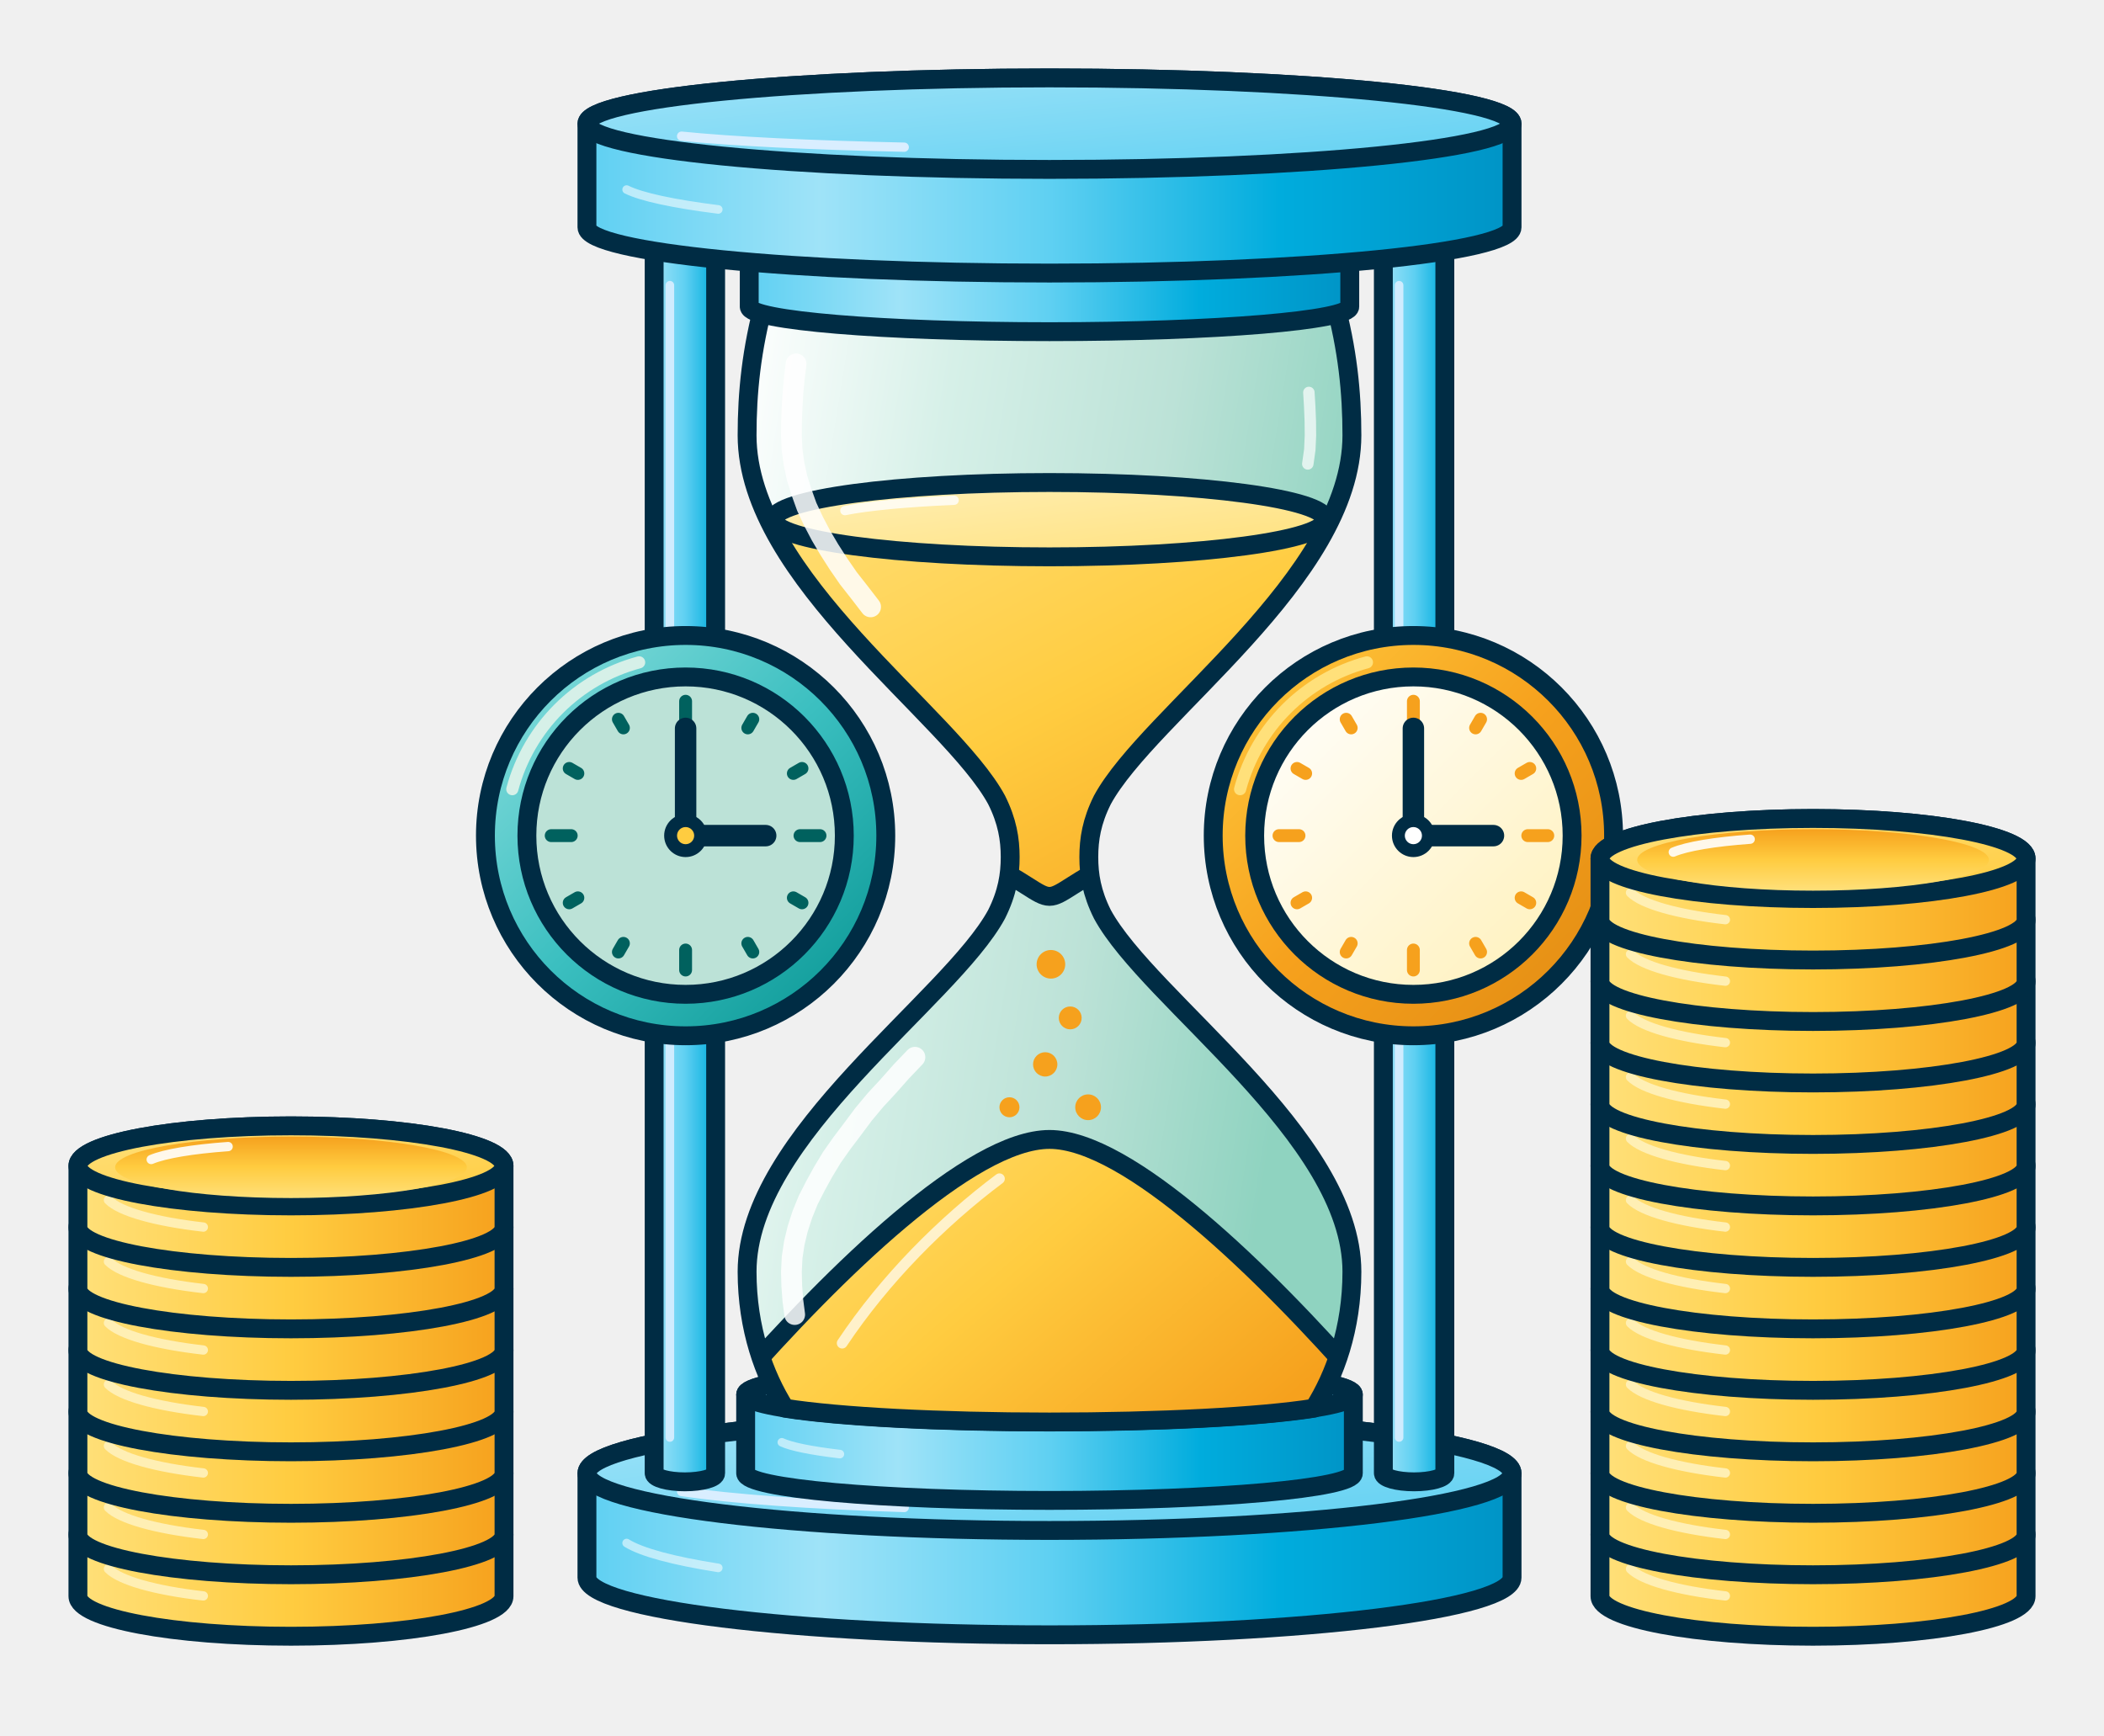
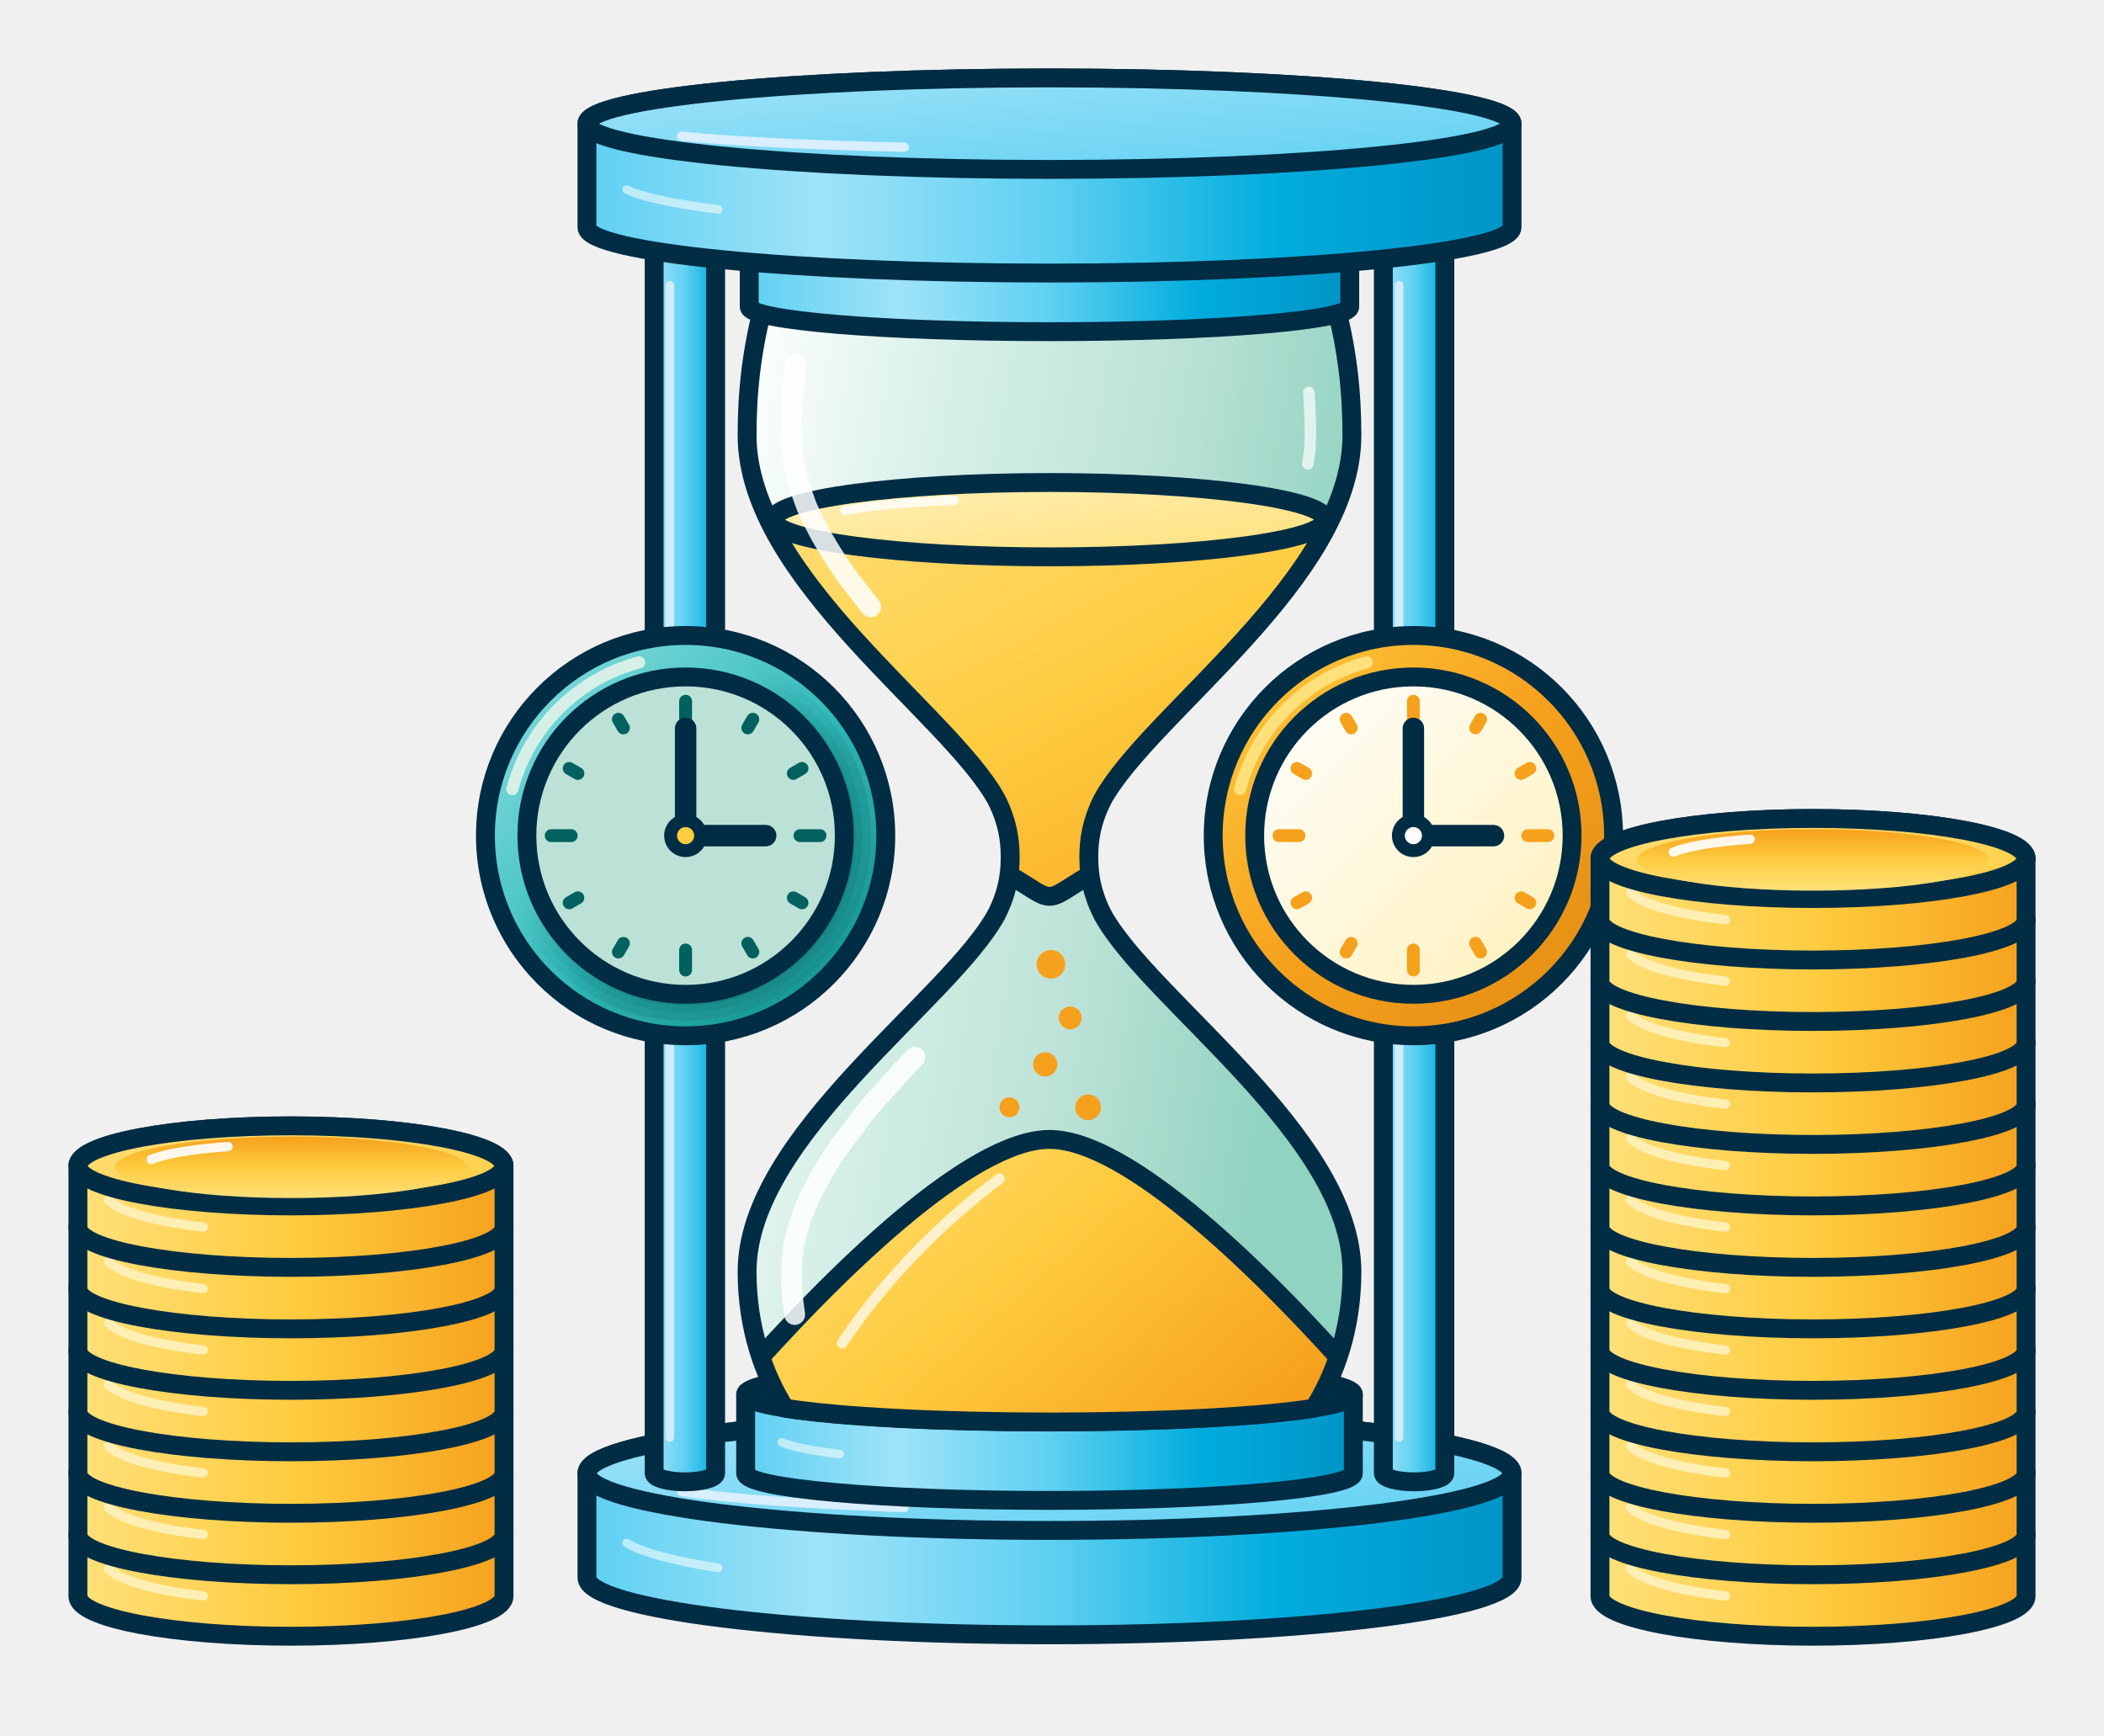
<svg xmlns="http://www.w3.org/2000/svg" viewBox="533 51 2943 2428" width="2943" height="2428">
  <defs>
    <linearGradient id="hourglass-B-frameSide" x1="0" y1="0" x2="1" y2="0">
      <stop offset="0.00" stop-color="#5fd0f2" />
      <stop offset="0.25" stop-color="#9fe3f8" />
      <stop offset="0.50" stop-color="#5fd0f2" />
      <stop offset="0.75" stop-color="#00acdd" />
      <stop offset="1.00" stop-color="#0094c6" />
    </linearGradient>
    <linearGradient id="hourglass-B-frameTop" x1="0" y1="0" x2="1" y2="1">
      <stop offset="0.00" stop-color="#9fe3f8" />
      <stop offset="1.00" stop-color="#5fd0f2" />
    </linearGradient>
    <linearGradient id="hourglass-B-post" x1="0" y1="0" x2="1" y2="0">
      <stop offset="0.00" stop-color="#9fe3f8" />
      <stop offset="0.50" stop-color="#5fd0f2" />
      <stop offset="1.00" stop-color="#00acdd" />
    </linearGradient>
    <clipPath id="hourglass-B-glassclip">
      <path d="M2399,470 C2418,540 2424,600 2424,660 C2424,860 2140,1050 2075,1170 C2060,1200 2056,1225 2056,1250 C2056,1275 2060,1300 2075,1330 C2140,1450 2424,1640 2424,1830 C2424,1910 2400,1975 2371,2021 A425,38 0 0 1 1631,2021 C1602,1975 1578,1910 1578,1830 C1578,1640 1862,1450 1927,1330 C1942,1300 1946,1275 1946,1250 C1946,1225 1942,1200 1927,1170 C1862,1050 1578,860 1578,660 C1578,600 1584,540 1603,470 Z" />
    </clipPath>
    <linearGradient id="hourglass-B-glass" x1="0" y1="0" x2="1" y2="0.3">
      <stop offset="0.00" stop-color="#ffffff" />
      <stop offset="0.33" stop-color="#d6f0e8" />
      <stop offset="0.67" stop-color="#bce2d7" />
      <stop offset="1.00" stop-color="#8fd3c0" />
    </linearGradient>
    <linearGradient id="hourglass-B-sand" x1="0" y1="0" x2="1" y2="1">
      <stop offset="0.00" stop-color="#ffe07a" />
      <stop offset="0.50" stop-color="#ffcc40" />
      <stop offset="1.00" stop-color="#f6a11d" />
    </linearGradient>
    <linearGradient id="hourglass-B-sandTop" x1="0" y1="0" x2="1" y2="1">
      <stop offset="0.00" stop-color="#fff0b8" />
      <stop offset="1.00" stop-color="#ffe07a" />
    </linearGradient>
    <linearGradient id="hourglass-B-pile" x1="0" y1="0" x2="1" y2="0.6">
      <stop offset="0.00" stop-color="#ffe07a" />
      <stop offset="0.50" stop-color="#ffcc40" />
      <stop offset="1.00" stop-color="#f6a11d" />
    </linearGradient>
    <linearGradient id="hourglass-B-bezelL" x1="0" y1="0" x2="1" y2="1">
      <stop offset="0.00" stop-color="#8fe0e0" />
      <stop offset="0.50" stop-color="#3bbfc0" />
      <stop offset="1.00" stop-color="#059390" />
    </linearGradient>
    <linearGradient id="hourglass-B-faceL" x1="0" y1="0" x2="1" y2="1">
      <stop offset="0.00" stop-color="#bce2d7" />
      <stop offset="1.00" stop-color="#bce2d7" />
    </linearGradient>
    <linearGradient id="hourglass-B-bezelR" x1="0" y1="0" x2="1" y2="1">
      <stop offset="0.00" stop-color="#ffcc40" />
      <stop offset="0.50" stop-color="#f6a11d" />
      <stop offset="1.00" stop-color="#e08a12" />
    </linearGradient>
    <linearGradient id="hourglass-B-faceR" x1="0" y1="0" x2="1" y2="1">
      <stop offset="0.00" stop-color="#ffffff" />
      <stop offset="1.00" stop-color="#fff0b8" />
    </linearGradient>
    <linearGradient id="hourglass-B-coinSide" x1="0" y1="0" x2="1" y2="0">
      <stop offset="0.00" stop-color="#ffe07a" />
      <stop offset="0.50" stop-color="#ffcc40" />
      <stop offset="1.00" stop-color="#f6a11d" />
    </linearGradient>
    <linearGradient id="hourglass-B-coinTop" x1="0" y1="0" x2="1" y2="1">
      <stop offset="0.00" stop-color="#ffe07a" />
      <stop offset="1.00" stop-color="#ffcc40" />
    </linearGradient>
    <linearGradient id="hourglass-B-coinRecess" x1="0" y1="0" x2="0" y2="1">
      <stop offset="0.00" stop-color="#f6a11d" />
      <stop offset="0.50" stop-color="#ffcc40" />
      <stop offset="1.00" stop-color="#ffe07a" />
    </linearGradient>
  </defs>
  <path d="M1354,2112 L1354,2258 A647,80 0 0 0 2648,2258 L2648,2112 A647,80 0 0 0 1354,2112 Z" fill="url(#hourglass-B-frameSide)" stroke="#002c44" stroke-width="26.4" stroke-linejoin="round" />
  <ellipse cx="2001" cy="2112" rx="647" ry="80" fill="url(#hourglass-B-frameTop)" stroke="#002c44" stroke-width="26.4" stroke-linejoin="round" />
  <path d="M1486.4,2137.5 A594.2,50.96 0 0 0 1797.8,2159.9" fill="none" stroke="#d9eeff" stroke-width="13" stroke-linecap="round" />
  <path d="M1409.5,2209.6 A604.76,80 0 0 0 1537.7,2244.4" fill="none" stroke="#ffffff" stroke-width="12" stroke-linecap="round" opacity="0.55" />
  <path d="M1448.0,330 L1448.0,2112 A43.0,12 0 0 0 1534.0,2112 L1534.0,330 Z" fill="url(#hourglass-B-post)" stroke="#002c44" stroke-width="26.4" stroke-linejoin="round" />
  <path d="M1470.0,450 V2062" fill="none" stroke="#d9eeff" stroke-width="12" stroke-linecap="round" opacity="0.9" />
  <path d="M2468.0,330 L2468.0,2112 A43.0,12 0 0 0 2554.0,2112 L2554.0,330 Z" fill="url(#hourglass-B-post)" stroke="#002c44" stroke-width="26.4" stroke-linejoin="round" />
  <path d="M2490.0,450 V2062" fill="none" stroke="#d9eeff" stroke-width="12" stroke-linecap="round" opacity="0.9" />
  <path d="M1576,2002 L1576,2112 A425,38 0 0 0 2426,2112 L2426,2002 A425,38 0 0 0 1576,2002 Z" fill="url(#hourglass-B-frameSide)" stroke="#002c44" stroke-width="26.4" stroke-linejoin="round" />
  <ellipse cx="2001" cy="2002" rx="425" ry="38" fill="url(#hourglass-B-frameTop)" stroke="#002c44" stroke-width="26.4" stroke-linejoin="round" />
  <path d="M1678.7,2006.5 A372.2,8.96 0 0 0 1873.7,2010.4" fill="none" stroke="#d9eeff" stroke-width="13" stroke-linecap="round" />
  <path d="M1626.6,2068.7 A382.76,38 0 0 0 1707.8,2085.2" fill="none" stroke="#ffffff" stroke-width="12" stroke-linecap="round" opacity="0.55" />
  <path d="M2399,470 C2418,540 2424,600 2424,660 C2424,860 2140,1050 2075,1170 C2060,1200 2056,1225 2056,1250 C2056,1275 2060,1300 2075,1330 C2140,1450 2424,1640 2424,1830 C2424,1910 2400,1975 2371,2021 A425,38 0 0 1 1631,2021 C1602,1975 1578,1910 1578,1830 C1578,1640 1862,1450 1927,1330 C1942,1300 1946,1275 1946,1250 C1946,1225 1942,1200 1927,1170 C1862,1050 1578,860 1578,660 C1578,600 1584,540 1603,470 Z" fill="url(#hourglass-B-glass)" />
  <g clip-path="url(#hourglass-B-glassclip)">
    <path d="M1501,778 H2501 V1150 C2071,1215 2035,1305 2001,1305 C1967,1305 1931,1215 1501,1150 Z" fill="url(#hourglass-B-sand)" stroke="#002c44" stroke-width="26.4" stroke-linejoin="round" />
    <ellipse cx="2001" cy="778" rx="386" ry="52" fill="url(#hourglass-B-sandTop)" stroke="#002c44" stroke-width="26.4" stroke-linejoin="round" />
    <path d="M1714.8,765.3 A315.744,30 0 0 1 1867.6,750.8" fill="none" stroke="#ffffff" stroke-width="13" stroke-linecap="round" opacity="0.8" />
    <circle cx="2003" cy="1400" r="20" fill="#f6a11d" />
    <circle cx="2030" cy="1475" r="16" fill="#f6a11d" />
    <circle cx="1995" cy="1540" r="17" fill="#f6a11d" />
    <circle cx="2055" cy="1600" r="18" fill="#f6a11d" />
    <circle cx="1945" cy="1600" r="14" fill="#f6a11d" />
    <path d="M1561,1990 C1701,1830 1891,1645 2001,1645 C2111,1645 2301,1830 2441,1990 V2100 H1561 Z" fill="url(#hourglass-B-pile)" stroke="#002c44" stroke-width="26.4" stroke-linejoin="round" />
    <path d="M1931,1700 C1851,1760 1771,1840 1711,1930" fill="none" stroke="#ffffff" stroke-width="15" stroke-linecap="round" opacity="0.7" />
  </g>
  <path d="M1646.5,560 L1644.1,580 L1642.2,600 L1641.0,620 L1640.2,640 L1640.0,660 L1640.9,680 L1643.7,700 L1648.0,720 L1654.3,740 L1661.5,760 L1670.8,780 L1681.3,800 L1693.1,820 L1705.9,840 L1719.7,860 L1735.4,880 L1750.8,900" fill="none" stroke="#ffffff" stroke-width="29" stroke-linecap="round" opacity="0.85" />
  <path d="M1812.8,1530 L1793.7,1550 L1776.0,1570 L1757.5,1590 L1740.8,1610 L1725.9,1630 L1710.8,1650 L1696.7,1670 L1684.6,1690 L1673.6,1710 L1663.4,1730 L1655.3,1750 L1648.8,1770 L1644.0,1790 L1641.0,1810 L1640.0,1830 L1640.5,1850 L1642.0,1870 L1644.6,1890" fill="none" stroke="#ffffff" stroke-width="29" stroke-linecap="round" opacity="0.85" />
  <path d="M2363.8,600 L2365.0,620 L2365.8,640 L2366.0,660 L2365.1,680 L2362.3,700" fill="none" stroke="#ffffff" stroke-width="16" stroke-linecap="round" opacity="0.7" />
  <path d="M2399,470 C2418,540 2424,600 2424,660 C2424,860 2140,1050 2075,1170 C2060,1200 2056,1225 2056,1250 C2056,1275 2060,1300 2075,1330 C2140,1450 2424,1640 2424,1830 C2424,1910 2400,1975 2371,2021 A425,38 0 0 1 1631,2021 C1602,1975 1578,1910 1578,1830 C1578,1640 1862,1450 1927,1330 C1942,1300 1946,1275 1946,1250 C1946,1225 1942,1200 1927,1170 C1862,1050 1578,860 1578,660 C1578,600 1584,540 1603,470 Z" fill="none" stroke="#002c44" stroke-width="26.4" stroke-linejoin="round" />
  <path d="M1581,380 L1581,480 A420,35 0 0 0 2421,480 L2421,380 A420,35 0 0 0 1581,380 Z" fill="url(#hourglass-B-frameSide)" stroke="#002c44" stroke-width="26.4" stroke-linejoin="round" />
  <path d="M1354,224 L1354,369 A647,64 0 0 0 2648,369 L2648,224 A647,64 0 0 0 1354,224 Z" fill="url(#hourglass-B-frameSide)" stroke="#002c44" stroke-width="26.4" stroke-linejoin="round" />
  <ellipse cx="2001" cy="224" rx="647" ry="64" fill="url(#hourglass-B-frameTop)" stroke="#002c44" stroke-width="26.4" stroke-linejoin="round" />
  <path d="M1486.4,241.5 A594.2,34.96 0 0 0 1797.8,256.9" fill="none" stroke="#d9eeff" stroke-width="13" stroke-linecap="round" />
  <path d="M1409.5,316.2 A604.76,64 0 0 0 1537.7,344.0" fill="none" stroke="#ffffff" stroke-width="12" stroke-linecap="round" opacity="0.55" />
  <circle cx="1492" cy="1220" r="280" fill="url(#hourglass-B-bezelL)" stroke="#002c44" stroke-width="26.4" stroke-linejoin="round" />
  <path d="M1249.6,1155.0 A251.0,251.0 0 0 1 1427.0,977.6" fill="none" stroke="#d6f0e8" stroke-width="17" stroke-linecap="round" />
+   <path d="M1607.0,1020.8 A230,230 0 1 1 1292.8,1335.0" fill="none" stroke="#00615e" stroke-width="84.5" stroke-opacity="0.013" stroke-linecap="round" />
+   <path d="M1607.0,1020.8 A230,230 0 1 1 1292.8,1335.0" fill="none" stroke="#00615e" stroke-width="58.1" stroke-opacity="0.017" stroke-linecap="round" />
+   <path d="M1607.0,1020.8 A230,230 0 1 1 1292.8,1335.0" fill="none" stroke="#00615e" stroke-width="34.3" stroke-opacity="0.023" stroke-linecap="round" />
+   <path d="M1607.0,1020.8 A230,230 0 1 1 1292.8,1335.0" fill="none" stroke="#00615e" stroke-width="15.8" stroke-opacity="0.031" stroke-linecap="round" />
+   <path d="M1626.9,1033.7 A230,230 0 1 1 1305.7,1354.9" fill="none" stroke="#00615e" stroke-width="84.5" stroke-opacity="0.013" stroke-linecap="round" />
+   <path d="M1626.9,1033.7 A230,230 0 1 1 1305.7,1354.9" fill="none" stroke="#00615e" stroke-width="58.1" stroke-opacity="0.017" stroke-linecap="round" />
+   <path d="M1626.9,1033.7 A230,230 0 1 1 1305.7,1354.9" fill="none" stroke="#00615e" stroke-width="34.3" stroke-opacity="0.023" stroke-linecap="round" />
+   <path d="M1626.9,1033.7 A230,230 0 1 1 1305.7,1354.9" fill="none" stroke="#00615e" stroke-width="15.8" stroke-opacity="0.031" stroke-linecap="round" />
+   <path d="M1645.3,1048.6 A230,230 0 1 1 1320.6,1373.3" fill="none" stroke="#00615e" stroke-width="84.5" stroke-opacity="0.013" stroke-linecap="round" />
+   <path d="M1645.3,1048.6 A230,230 0 1 1 1320.6,1373.3" fill="none" stroke="#00615e" stroke-width="58.1" stroke-opacity="0.017" stroke-linecap="round" />
+   <path d="M1645.3,1048.6 A230,230 0 1 1 1320.6,1373.3" fill="none" stroke="#00615e" stroke-width="34.3" stroke-opacity="0.023" stroke-linecap="round" />
+   <path d="M1645.3,1048.6 A230,230 0 1 1 1320.6,1373.3" fill="none" stroke="#00615e" stroke-width="15.8" stroke-opacity="0.031" stroke-linecap="round" />
+   <path d="M1662.2,1065.3 A230,230 0 0 1 1337.3,1390.2" fill="none" stroke="#00615e" stroke-width="84.5" stroke-opacity="0.013" stroke-linecap="round" />
+   <path d="M1662.2,1065.3 A230,230 0 0 1 1337.3,1390.2" fill="none" stroke="#00615e" stroke-width="58.1" stroke-opacity="0.017" stroke-linecap="round" />
+   <path d="M1662.2,1065.3 A230,230 0 0 1 1337.3,1390.2" fill="none" stroke="#00615e" stroke-width="34.3" stroke-opacity="0.023" stroke-linecap="round" />
+   <path d="M1662.2,1065.3 A230,230 0 0 1 1337.3,1390.2" fill="none" stroke="#00615e" stroke-width="15.8" stroke-opacity="0.031" stroke-linecap="round" />
+   <path d="M1677.2,1083.6 A230,230 0 0 1 1355.6,1405.2" fill="none" stroke="#00615e" stroke-width="84.5" stroke-opacity="0.013" stroke-linecap="round" />
+   <path d="M1677.2,1083.6 A230,230 0 0 1 1355.6,1405.2" fill="none" stroke="#00615e" stroke-width="58.1" stroke-opacity="0.017" stroke-linecap="round" />
+   <path d="M1677.2,1083.6 A230,230 0 0 1 1355.6,1405.2" fill="none" stroke="#00615e" stroke-width="34.3" stroke-opacity="0.023" stroke-linecap="round" />
+   <path d="M1677.2,1083.6 A230,230 0 0 1 1355.6,1405.2" fill="none" stroke="#00615e" stroke-width="15.8" stroke-opacity="0.031" stroke-linecap="round" />
+   <path d="M1690.2,1103.4 A230,230 0 0 1 1375.4,1418.2" fill="none" stroke="#00615e" stroke-width="84.5" stroke-opacity="0.013" stroke-linecap="round" />
+   <path d="M1690.2,1103.4 A230,230 0 0 1 1375.4,1418.2" fill="none" stroke="#00615e" stroke-width="58.1" stroke-opacity="0.017" stroke-linecap="round" />
+   <path d="M1690.2,1103.4 A230,230 0 0 1 1375.4,1418.2" fill="none" stroke="#00615e" stroke-width="34.3" stroke-opacity="0.023" stroke-linecap="round" />
+   <path d="M1690.2,1103.4 A230,230 0 0 1 1375.4,1418.2" fill="none" stroke="#00615e" stroke-width="15.8" stroke-opacity="0.031" stroke-linecap="round" />
+   <path d="M1701.2,1124.4 A230,230 0 0 1 1396.4,1429.2" fill="none" stroke="#00615e" stroke-width="84.5" stroke-opacity="0.013" stroke-linecap="round" />
+   <path d="M1701.2,1124.4 A230,230 0 0 1 1396.4,1429.2" fill="none" stroke="#00615e" stroke-width="58.1" stroke-opacity="0.017" stroke-linecap="round" />
+   <path d="M1701.2,1124.4 A230,230 0 0 1 1396.4,1429.2" fill="none" stroke="#00615e" stroke-width="34.3" stroke-opacity="0.023" stroke-linecap="round" />
+   <path d="M1701.2,1124.4 A230,230 0 0 1 1396.4,1429.2" fill="none" stroke="#00615e" stroke-width="15.8" stroke-opacity="0.031" stroke-linecap="round" />
+   <path d="M1709.9,1146.4 A230,230 0 0 1 1418.4,1437.9" fill="none" stroke="#00615e" stroke-width="84.5" stroke-opacity="0.013" stroke-linecap="round" />
+   <path d="M1709.9,1146.4 A230,230 0 0 1 1418.4,1437.9" fill="none" stroke="#00615e" stroke-width="58.1" stroke-opacity="0.017" stroke-linecap="round" />
+   <path d="M1709.9,1146.4 A230,230 0 0 1 1418.4,1437.9" fill="none" stroke="#00615e" stroke-width="34.3" stroke-opacity="0.023" stroke-linecap="round" />
+   <path d="M1709.9,1146.4 A230,230 0 0 1 1418.4,1437.9" fill="none" stroke="#00615e" stroke-width="15.8" stroke-opacity="0.031" stroke-linecap="round" />
  <circle cx="1492" cy="1220" r="222" fill="url(#hourglass-B-faceL)" stroke="#002c44" stroke-width="26.4" stroke-linejoin="round" />
  <path d="M1652.0,1220.0 L1680.0,1220.0" stroke="#00615e" stroke-width="18" stroke-linecap="round" />
  <path d="M1642.7,1307.0 L1654.8,1314.0" stroke="#00615e" stroke-width="18" stroke-linecap="round" />
  <path d="M1579.0,1370.7 L1586.0,1382.8" stroke="#00615e" stroke-width="18" stroke-linecap="round" />
  <path d="M1492.0,1380.0 L1492.0,1408.0" stroke="#00615e" stroke-width="18" stroke-linecap="round" />
  <path d="M1405.0,1370.7 L1398.0,1382.8" stroke="#00615e" stroke-width="18" stroke-linecap="round" />
  <path d="M1341.3,1307.0 L1329.2,1314.0" stroke="#00615e" stroke-width="18" stroke-linecap="round" />
  <path d="M1332.0,1220.0 L1304.0,1220.0" stroke="#00615e" stroke-width="18" stroke-linecap="round" />
  <path d="M1341.3,1133.0 L1329.2,1126.0" stroke="#00615e" stroke-width="18" stroke-linecap="round" />
  <path d="M1405.0,1069.3 L1398.0,1057.2" stroke="#00615e" stroke-width="18" stroke-linecap="round" />
  <path d="M1492.0,1060.0 L1492.0,1032.0" stroke="#00615e" stroke-width="18" stroke-linecap="round" />
  <path d="M1579.0,1069.3 L1586.0,1057.2" stroke="#00615e" stroke-width="18" stroke-linecap="round" />
  <path d="M1642.7,1133.0 L1654.8,1126.0" stroke="#00615e" stroke-width="18" stroke-linecap="round" />
  <path d="M1492,1070 V1220 H1604" fill="none" stroke="#002c44" stroke-width="30" stroke-linecap="round" stroke-linejoin="round" />
  <circle cx="1492" cy="1220" r="30" fill="#002c44" />
  <circle cx="1492" cy="1220" r="12" fill="#ffcc40" />
  <circle cx="2510" cy="1220" r="280" fill="url(#hourglass-B-bezelR)" stroke="#002c44" stroke-width="26.4" stroke-linejoin="round" />
  <path d="M2267.6,1155.0 A251.0,251.0 0 0 1 2445.0,977.6" fill="none" stroke="#ffe07a" stroke-width="17" stroke-linecap="round" />
  <circle cx="2510" cy="1220" r="222" fill="url(#hourglass-B-faceR)" stroke="#002c44" stroke-width="26.4" stroke-linejoin="round" />
  <path d="M2670.0,1220.0 L2698.0,1220.0" stroke="#f6a11d" stroke-width="18" stroke-linecap="round" />
  <path d="M2660.7,1307.0 L2672.8,1314.0" stroke="#f6a11d" stroke-width="18" stroke-linecap="round" />
  <path d="M2597.0,1370.7 L2604.0,1382.8" stroke="#f6a11d" stroke-width="18" stroke-linecap="round" />
  <path d="M2510.0,1380.0 L2510.0,1408.0" stroke="#f6a11d" stroke-width="18" stroke-linecap="round" />
  <path d="M2423.0,1370.7 L2416.0,1382.8" stroke="#f6a11d" stroke-width="18" stroke-linecap="round" />
  <path d="M2359.3,1307.0 L2347.2,1314.0" stroke="#f6a11d" stroke-width="18" stroke-linecap="round" />
  <path d="M2350.0,1220.0 L2322.0,1220.0" stroke="#f6a11d" stroke-width="18" stroke-linecap="round" />
  <path d="M2359.3,1133.0 L2347.2,1126.0" stroke="#f6a11d" stroke-width="18" stroke-linecap="round" />
  <path d="M2423.0,1069.3 L2416.0,1057.2" stroke="#f6a11d" stroke-width="18" stroke-linecap="round" />
  <path d="M2510.0,1060.0 L2510.0,1032.0" stroke="#f6a11d" stroke-width="18" stroke-linecap="round" />
  <path d="M2597.0,1069.3 L2604.0,1057.2" stroke="#f6a11d" stroke-width="18" stroke-linecap="round" />
  <path d="M2660.7,1133.0 L2672.8,1126.0" stroke="#f6a11d" stroke-width="18" stroke-linecap="round" />
  <path d="M2510,1070 V1220 H2622" fill="none" stroke="#002c44" stroke-width="30" stroke-linecap="round" stroke-linejoin="round" />
  <circle cx="2510" cy="1220" r="30" fill="#002c44" />
  <circle cx="2510" cy="1220" r="12" fill="#ffffff" />
  <path d="M642,2198 L642,2284 A298,56 0 0 0 1238,2284 L1238,2198 A298,56 0 0 0 642,2198 Z" fill="url(#hourglass-B-coinSide)" stroke="#002c44" stroke-width="26.4" stroke-linejoin="round" />
  <path d="M684.7,2245.8 A261.04,56 0 0 0 817.4,2283.6" fill="none" stroke="#fff0b8" stroke-width="13" stroke-linecap="round" opacity="0.95" />
  <path d="M642,2112 L642,2198 A298,56 0 0 0 1238,2198 L1238,2112 A298,56 0 0 0 642,2112 Z" fill="url(#hourglass-B-coinSide)" stroke="#002c44" stroke-width="26.4" stroke-linejoin="round" />
  <path d="M684.7,2159.8 A261.04,56 0 0 0 817.4,2197.6" fill="none" stroke="#fff0b8" stroke-width="13" stroke-linecap="round" opacity="0.95" />
  <path d="M642,2026 L642,2112 A298,56 0 0 0 1238,2112 L1238,2026 A298,56 0 0 0 642,2026 Z" fill="url(#hourglass-B-coinSide)" stroke="#002c44" stroke-width="26.4" stroke-linejoin="round" />
  <path d="M684.7,2073.8 A261.04,56 0 0 0 817.4,2111.6" fill="none" stroke="#fff0b8" stroke-width="13" stroke-linecap="round" opacity="0.95" />
  <path d="M642,1940 L642,2026 A298,56 0 0 0 1238,2026 L1238,1940 A298,56 0 0 0 642,1940 Z" fill="url(#hourglass-B-coinSide)" stroke="#002c44" stroke-width="26.4" stroke-linejoin="round" />
  <path d="M684.7,1987.8 A261.04,56 0 0 0 817.4,2025.6" fill="none" stroke="#fff0b8" stroke-width="13" stroke-linecap="round" opacity="0.95" />
  <path d="M642,1854 L642,1940 A298,56 0 0 0 1238,1940 L1238,1854 A298,56 0 0 0 642,1854 Z" fill="url(#hourglass-B-coinSide)" stroke="#002c44" stroke-width="26.4" stroke-linejoin="round" />
  <path d="M684.7,1901.8 A261.04,56 0 0 0 817.4,1939.6" fill="none" stroke="#fff0b8" stroke-width="13" stroke-linecap="round" opacity="0.95" />
  <path d="M642,1768 L642,1854 A298,56 0 0 0 1238,1854 L1238,1768 A298,56 0 0 0 642,1768 Z" fill="url(#hourglass-B-coinSide)" stroke="#002c44" stroke-width="26.4" stroke-linejoin="round" />
  <path d="M684.7,1815.8 A261.04,56 0 0 0 817.4,1853.6" fill="none" stroke="#fff0b8" stroke-width="13" stroke-linecap="round" opacity="0.95" />
  <path d="M642,1682 L642,1768 A298,56 0 0 0 1238,1768 L1238,1682 A298,56 0 0 0 642,1682 Z" fill="url(#hourglass-B-coinSide)" stroke="#002c44" stroke-width="26.4" stroke-linejoin="round" />
  <path d="M684.7,1729.8 A261.04,56 0 0 0 817.4,1767.6" fill="none" stroke="#fff0b8" stroke-width="13" stroke-linecap="round" opacity="0.95" />
  <ellipse cx="940" cy="1682" rx="298" ry="56" fill="url(#hourglass-B-coinTop)" stroke="#002c44" stroke-width="26.4" stroke-linejoin="round" />
  <ellipse cx="940" cy="1684" rx="246" ry="43" fill="url(#hourglass-B-coinRecess)" />
  <path d="M744.5,1673.1 A208,32 0 0 1 852.1,1655.0" fill="none" stroke="#ffffff" stroke-width="13" stroke-linecap="round" opacity="0.9" />
  <path d="M2771,2198 L2771,2284 A298,56 0 0 0 3367,2284 L3367,2198 A298,56 0 0 0 2771,2198 Z" fill="url(#hourglass-B-coinSide)" stroke="#002c44" stroke-width="26.4" stroke-linejoin="round" />
  <path d="M2813.7,2245.8 A261.04,56 0 0 0 2946.4,2283.6" fill="none" stroke="#fff0b8" stroke-width="13" stroke-linecap="round" opacity="0.95" />
  <path d="M2771,2112 L2771,2198 A298,56 0 0 0 3367,2198 L3367,2112 A298,56 0 0 0 2771,2112 Z" fill="url(#hourglass-B-coinSide)" stroke="#002c44" stroke-width="26.4" stroke-linejoin="round" />
  <path d="M2813.7,2159.8 A261.04,56 0 0 0 2946.4,2197.6" fill="none" stroke="#fff0b8" stroke-width="13" stroke-linecap="round" opacity="0.95" />
  <path d="M2771,2026 L2771,2112 A298,56 0 0 0 3367,2112 L3367,2026 A298,56 0 0 0 2771,2026 Z" fill="url(#hourglass-B-coinSide)" stroke="#002c44" stroke-width="26.4" stroke-linejoin="round" />
  <path d="M2813.7,2073.8 A261.04,56 0 0 0 2946.4,2111.6" fill="none" stroke="#fff0b8" stroke-width="13" stroke-linecap="round" opacity="0.95" />
  <path d="M2771,1940 L2771,2026 A298,56 0 0 0 3367,2026 L3367,1940 A298,56 0 0 0 2771,1940 Z" fill="url(#hourglass-B-coinSide)" stroke="#002c44" stroke-width="26.4" stroke-linejoin="round" />
  <path d="M2813.7,1987.8 A261.04,56 0 0 0 2946.4,2025.6" fill="none" stroke="#fff0b8" stroke-width="13" stroke-linecap="round" opacity="0.95" />
  <path d="M2771,1854 L2771,1940 A298,56 0 0 0 3367,1940 L3367,1854 A298,56 0 0 0 2771,1854 Z" fill="url(#hourglass-B-coinSide)" stroke="#002c44" stroke-width="26.4" stroke-linejoin="round" />
  <path d="M2813.7,1901.8 A261.04,56 0 0 0 2946.4,1939.6" fill="none" stroke="#fff0b8" stroke-width="13" stroke-linecap="round" opacity="0.95" />
  <path d="M2771,1768 L2771,1854 A298,56 0 0 0 3367,1854 L3367,1768 A298,56 0 0 0 2771,1768 Z" fill="url(#hourglass-B-coinSide)" stroke="#002c44" stroke-width="26.4" stroke-linejoin="round" />
  <path d="M2813.7,1815.8 A261.04,56 0 0 0 2946.4,1853.6" fill="none" stroke="#fff0b8" stroke-width="13" stroke-linecap="round" opacity="0.95" />
  <path d="M2771,1682 L2771,1768 A298,56 0 0 0 3367,1768 L3367,1682 A298,56 0 0 0 2771,1682 Z" fill="url(#hourglass-B-coinSide)" stroke="#002c44" stroke-width="26.4" stroke-linejoin="round" />
  <path d="M2813.7,1729.8 A261.04,56 0 0 0 2946.4,1767.6" fill="none" stroke="#fff0b8" stroke-width="13" stroke-linecap="round" opacity="0.95" />
  <path d="M2771,1596 L2771,1682 A298,56 0 0 0 3367,1682 L3367,1596 A298,56 0 0 0 2771,1596 Z" fill="url(#hourglass-B-coinSide)" stroke="#002c44" stroke-width="26.4" stroke-linejoin="round" />
  <path d="M2813.7,1643.8 A261.04,56 0 0 0 2946.4,1681.6" fill="none" stroke="#fff0b8" stroke-width="13" stroke-linecap="round" opacity="0.95" />
  <path d="M2771,1510 L2771,1596 A298,56 0 0 0 3367,1596 L3367,1510 A298,56 0 0 0 2771,1510 Z" fill="url(#hourglass-B-coinSide)" stroke="#002c44" stroke-width="26.4" stroke-linejoin="round" />
  <path d="M2813.7,1557.8 A261.04,56 0 0 0 2946.4,1595.6" fill="none" stroke="#fff0b8" stroke-width="13" stroke-linecap="round" opacity="0.95" />
  <path d="M2771,1424 L2771,1510 A298,56 0 0 0 3367,1510 L3367,1424 A298,56 0 0 0 2771,1424 Z" fill="url(#hourglass-B-coinSide)" stroke="#002c44" stroke-width="26.4" stroke-linejoin="round" />
  <path d="M2813.7,1471.8 A261.04,56 0 0 0 2946.4,1509.6" fill="none" stroke="#fff0b8" stroke-width="13" stroke-linecap="round" opacity="0.95" />
  <path d="M2771,1338 L2771,1424 A298,56 0 0 0 3367,1424 L3367,1338 A298,56 0 0 0 2771,1338 Z" fill="url(#hourglass-B-coinSide)" stroke="#002c44" stroke-width="26.4" stroke-linejoin="round" />
  <path d="M2813.7,1385.8 A261.04,56 0 0 0 2946.4,1423.6" fill="none" stroke="#fff0b8" stroke-width="13" stroke-linecap="round" opacity="0.95" />
  <path d="M2771,1252 L2771,1338 A298,56 0 0 0 3367,1338 L3367,1252 A298,56 0 0 0 2771,1252 Z" fill="url(#hourglass-B-coinSide)" stroke="#002c44" stroke-width="26.4" stroke-linejoin="round" />
  <path d="M2813.7,1299.8 A261.04,56 0 0 0 2946.4,1337.6" fill="none" stroke="#fff0b8" stroke-width="13" stroke-linecap="round" opacity="0.95" />
  <ellipse cx="3069" cy="1252" rx="298" ry="56" fill="url(#hourglass-B-coinTop)" stroke="#002c44" stroke-width="26.4" stroke-linejoin="round" />
  <ellipse cx="3069" cy="1254" rx="246" ry="43" fill="url(#hourglass-B-coinRecess)" />
  <path d="M2873.5,1243.1 A208,32 0 0 1 2981.1,1225.0" fill="none" stroke="#ffffff" stroke-width="13" stroke-linecap="round" opacity="0.9" />
</svg>
